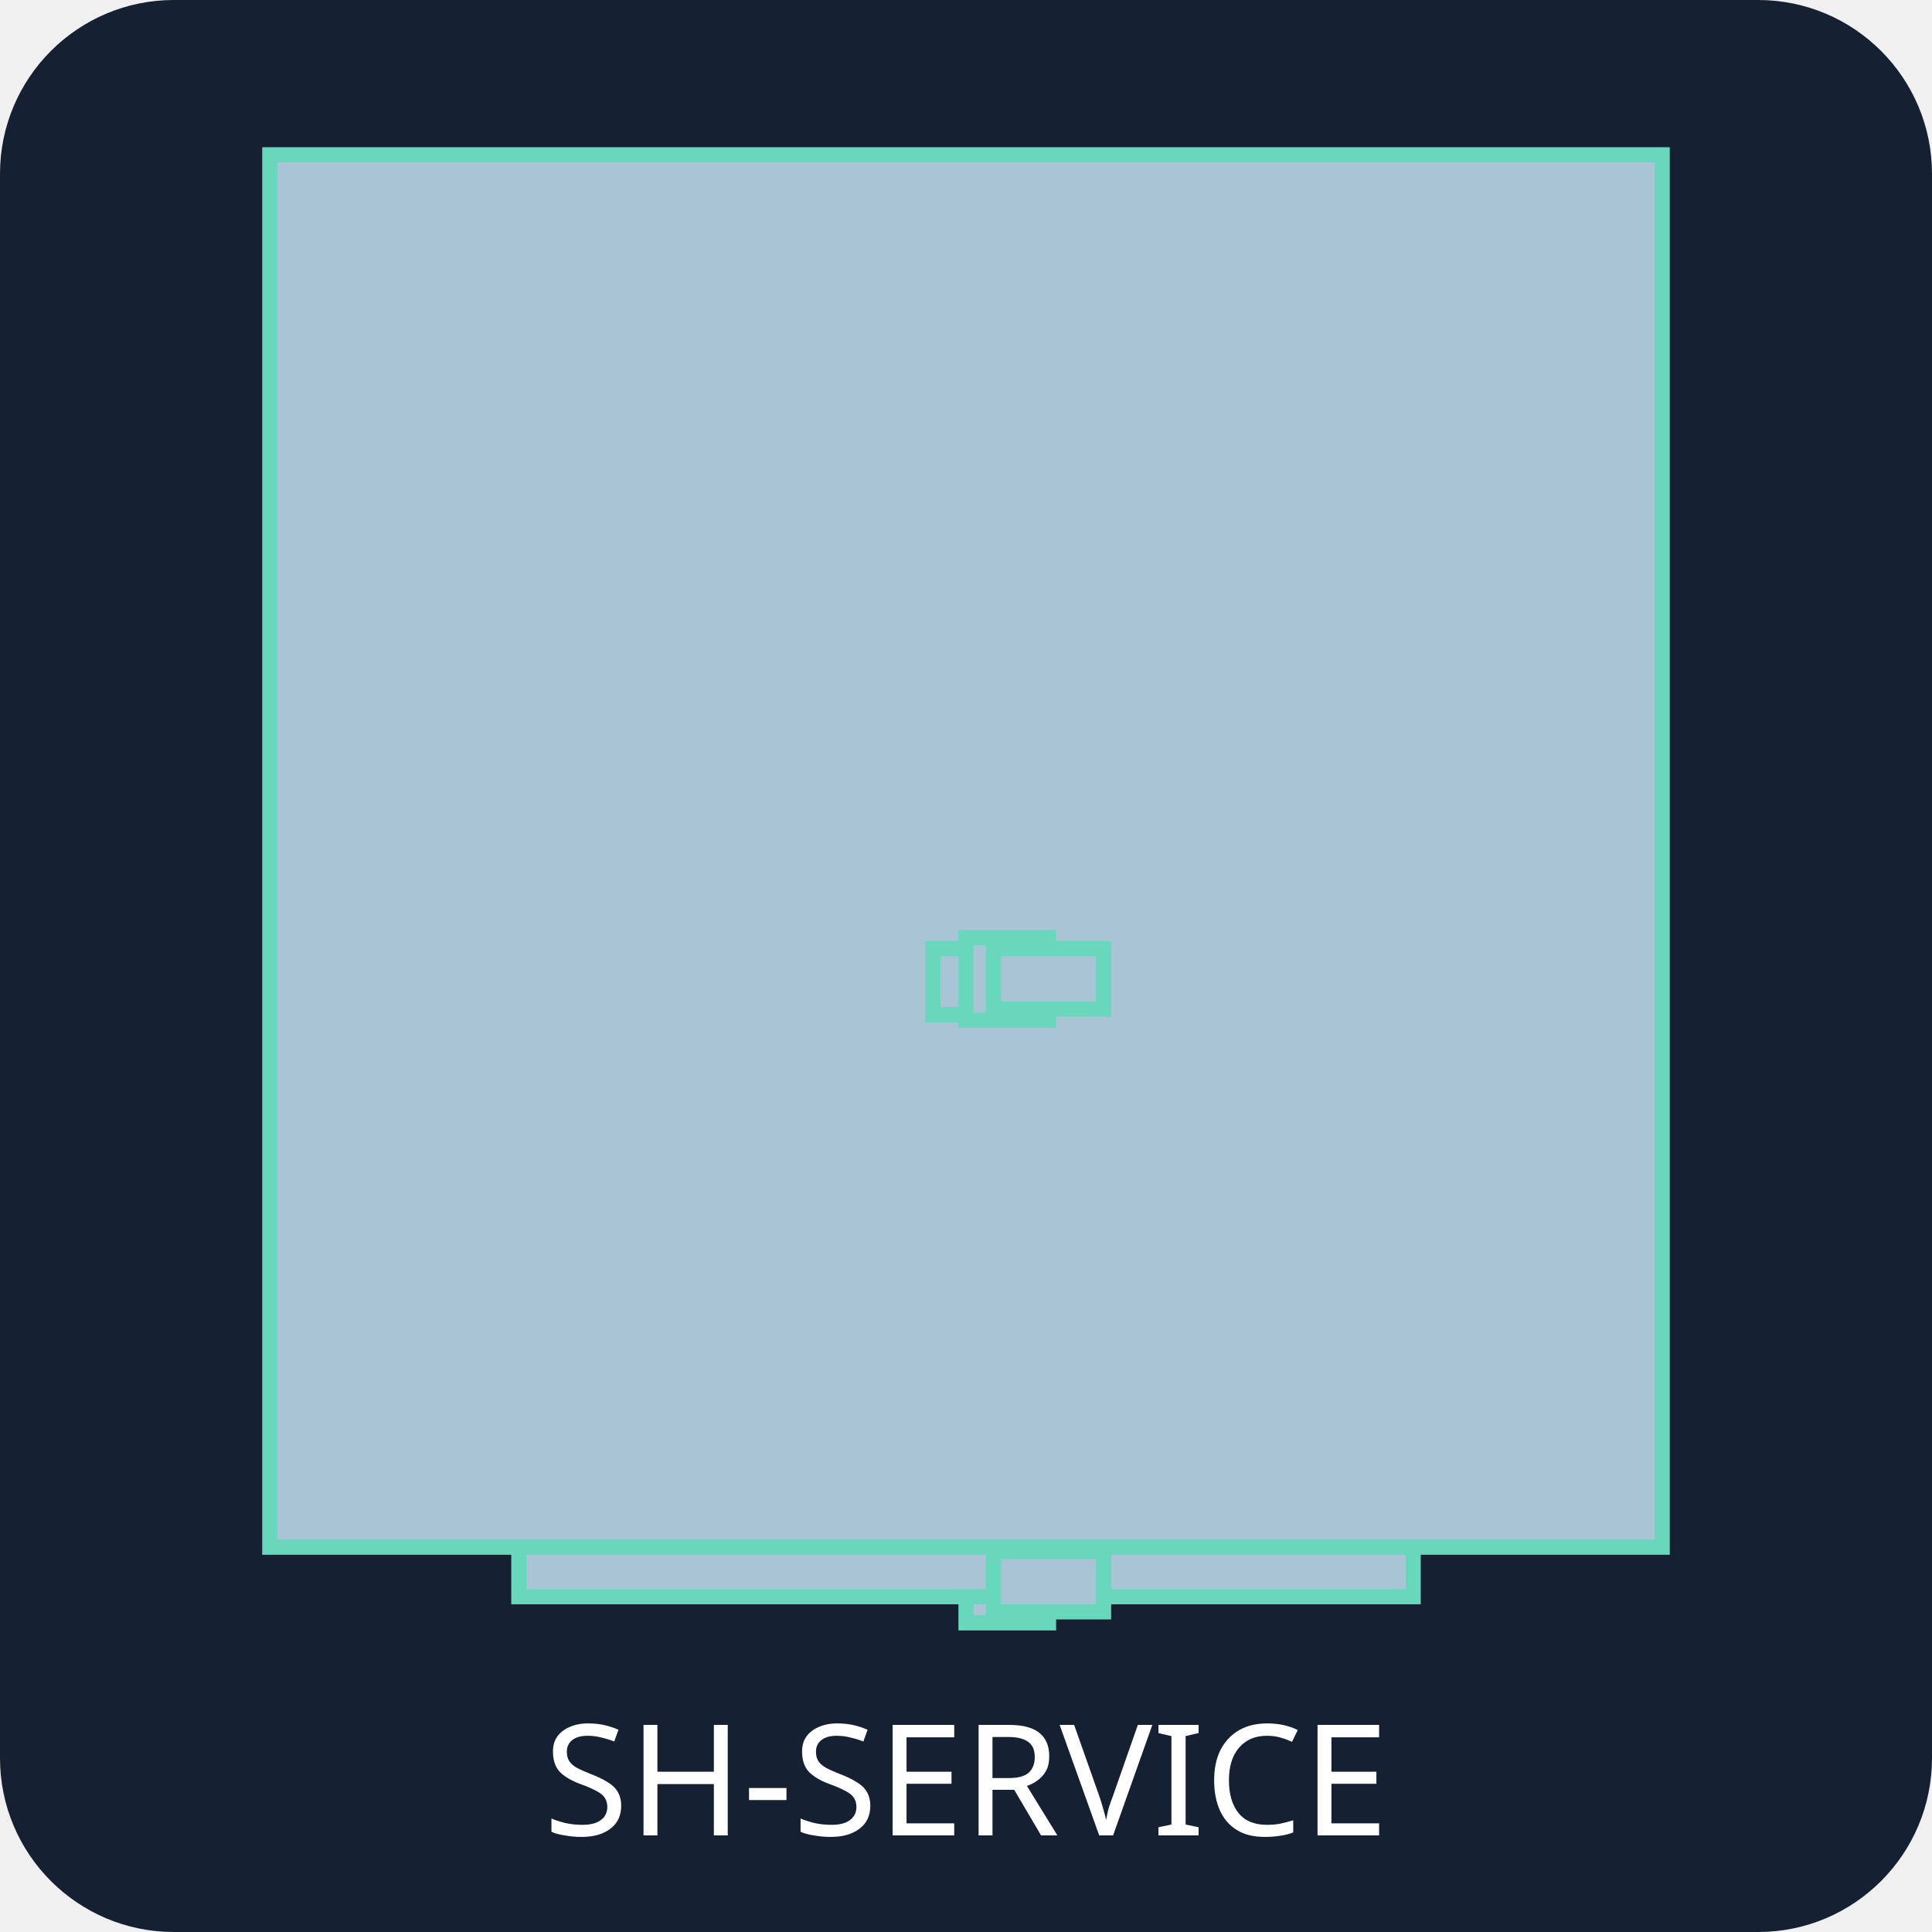
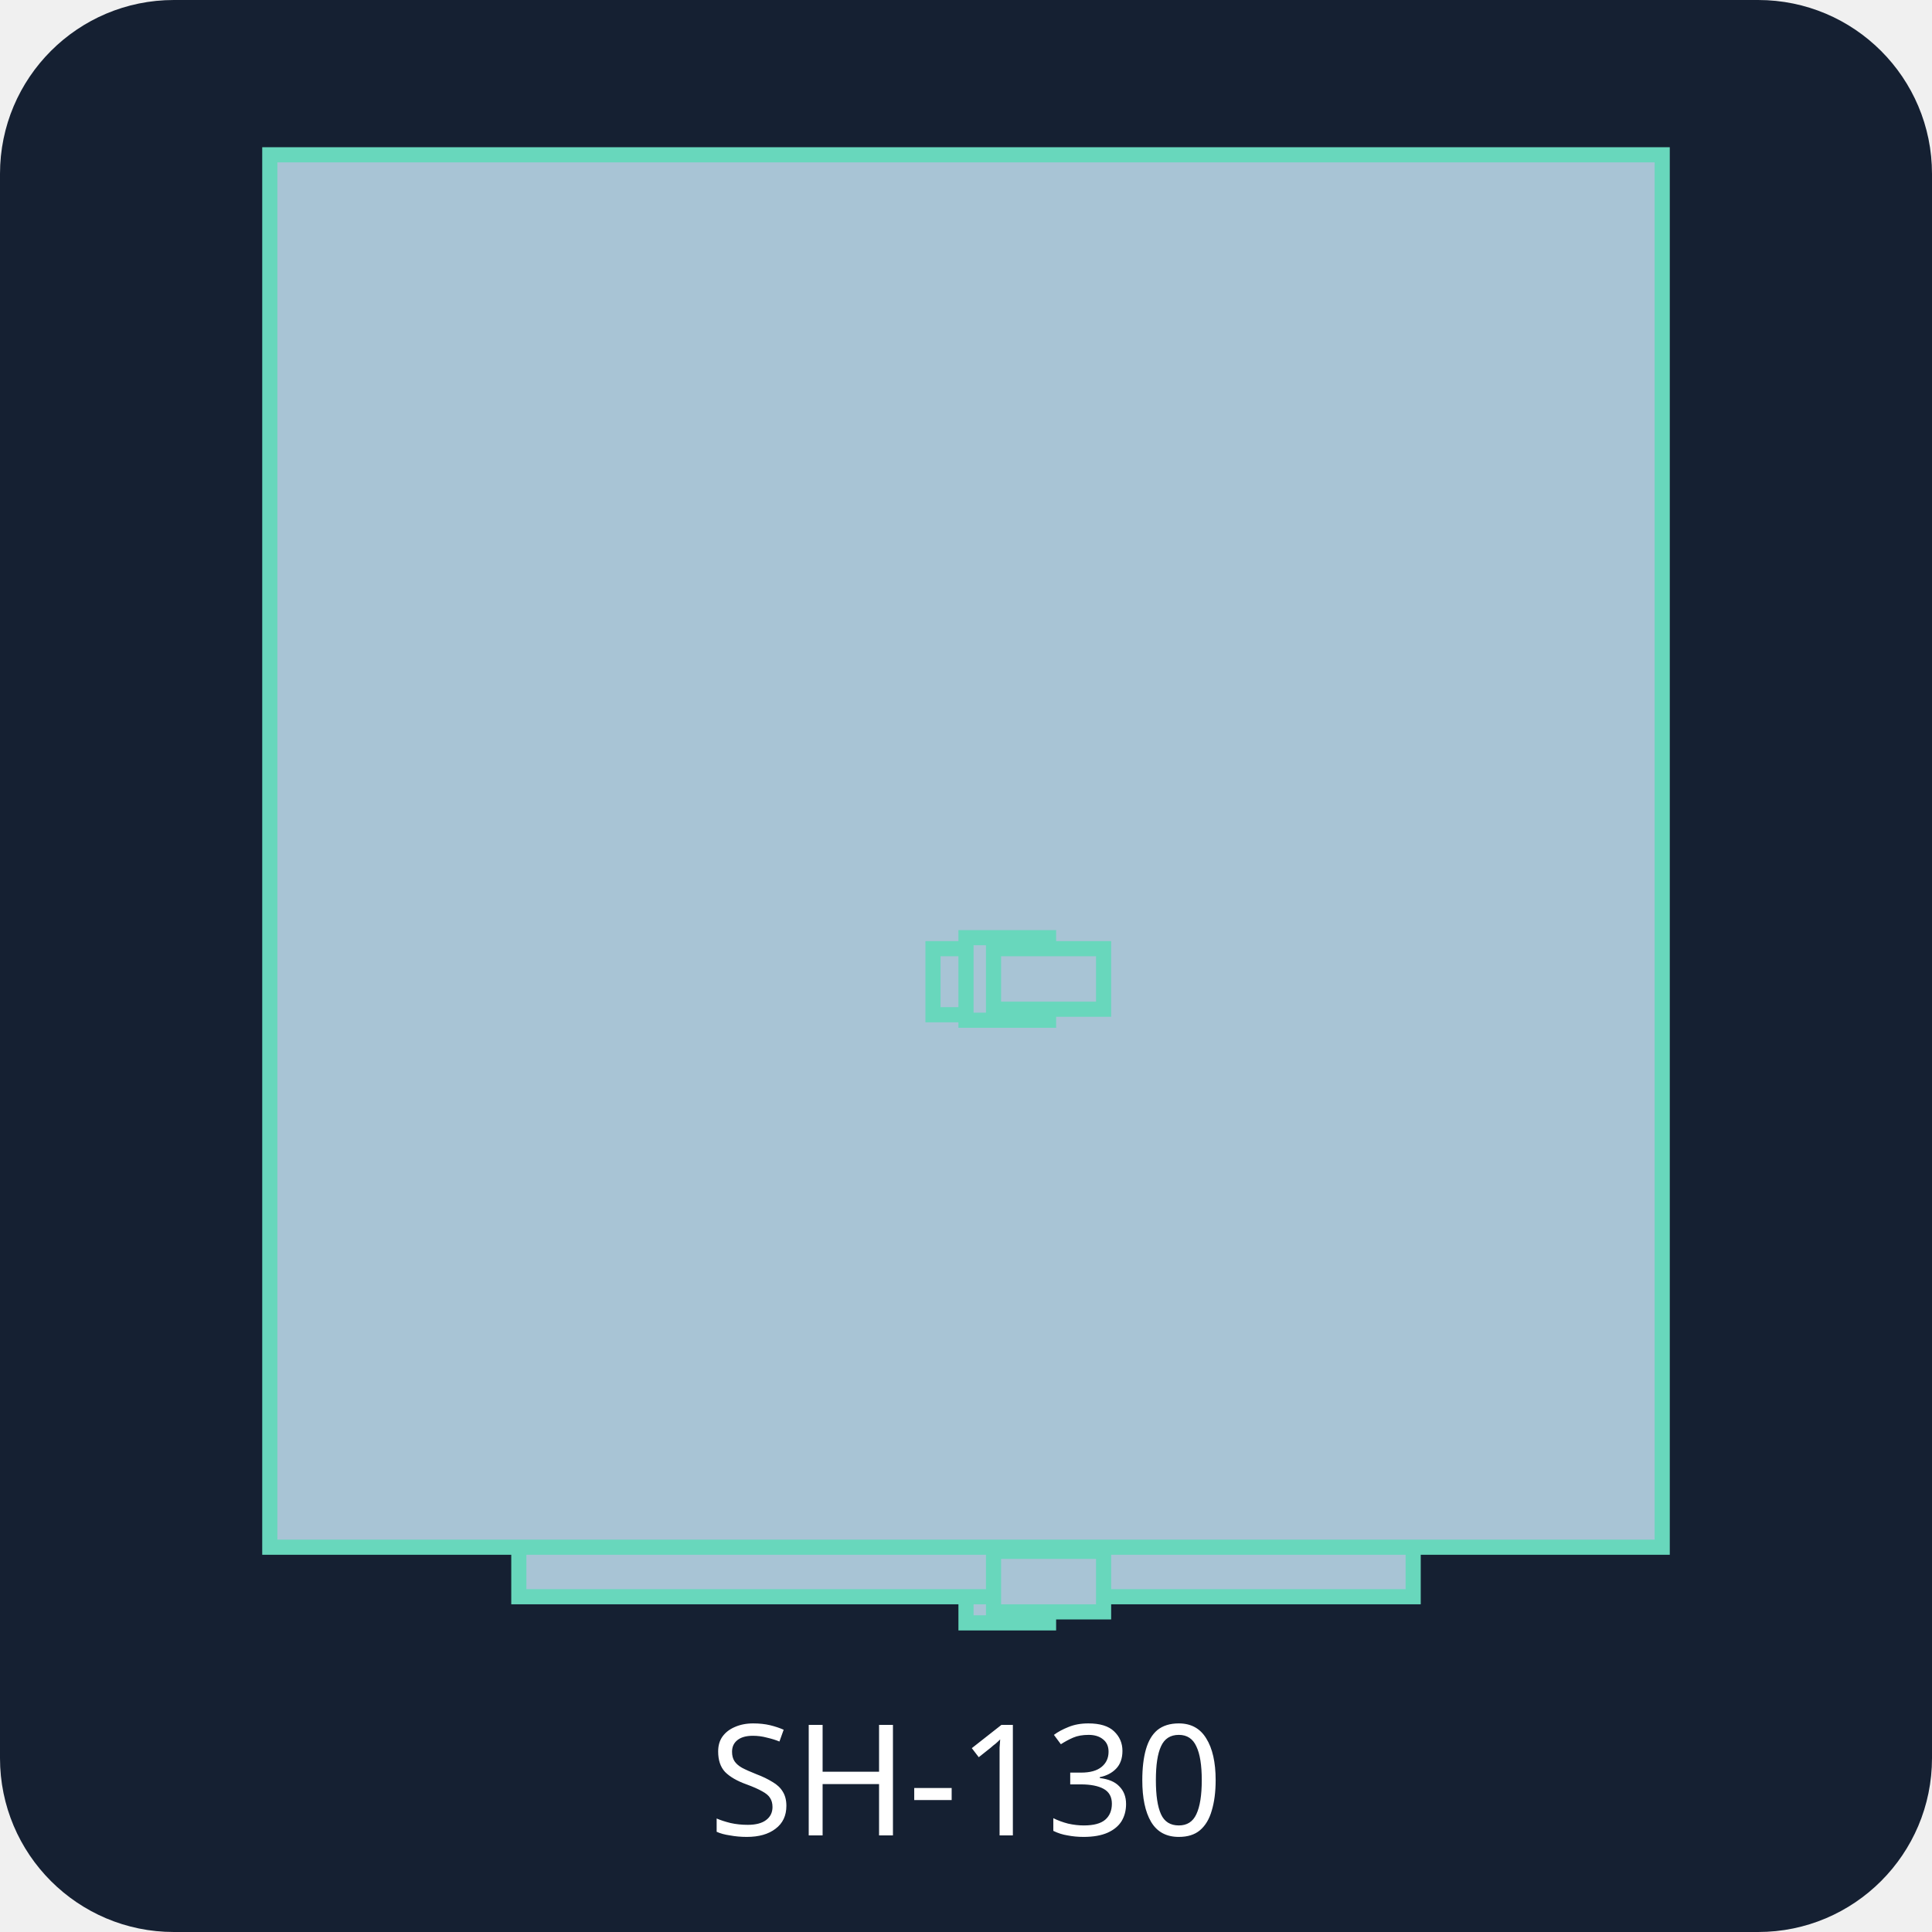
<svg xmlns="http://www.w3.org/2000/svg" width="128" height="128" viewBox="0 0 100 100">
  <rect width="100" height="100" rx="9" fill="#152032" />
  <g fill="#a8c4d5" stroke="#68d7bc" stroke-width="0.011" transform="translate(50.0 81.8635) scale(71.2166)">
    <rect x="0.0" y="-0.03" width="0.06" height="0.06" />
    <rect x="-0.325" y="-0.639" width="0.65" height="0.65" />
    <rect x="-0.506" y="-1.037" width="1.012" height="1.012" />
    <rect x="-0.024" y="-0.46" width="0.048" height="0.048" />
    <rect x="0.0" y="-0.468" width="0.06" height="0.06" />
    <rect x="0.02" y="-0.022" width="0.08" height="0.044" />
    <rect x="0.02" y="-0.46" width="0.08" height="0.044" />
  </g>
-   <text x="50" y="95" text-anchor="middle" font-family="sans-serif" font-size="8" fill="#ffffff">SH-SERVICE</text>
+   <text x="50" y="95" text-anchor="middle" font-family="sans-serif" font-size="8" fill="#ffffff">SH-130</text>
</svg>
